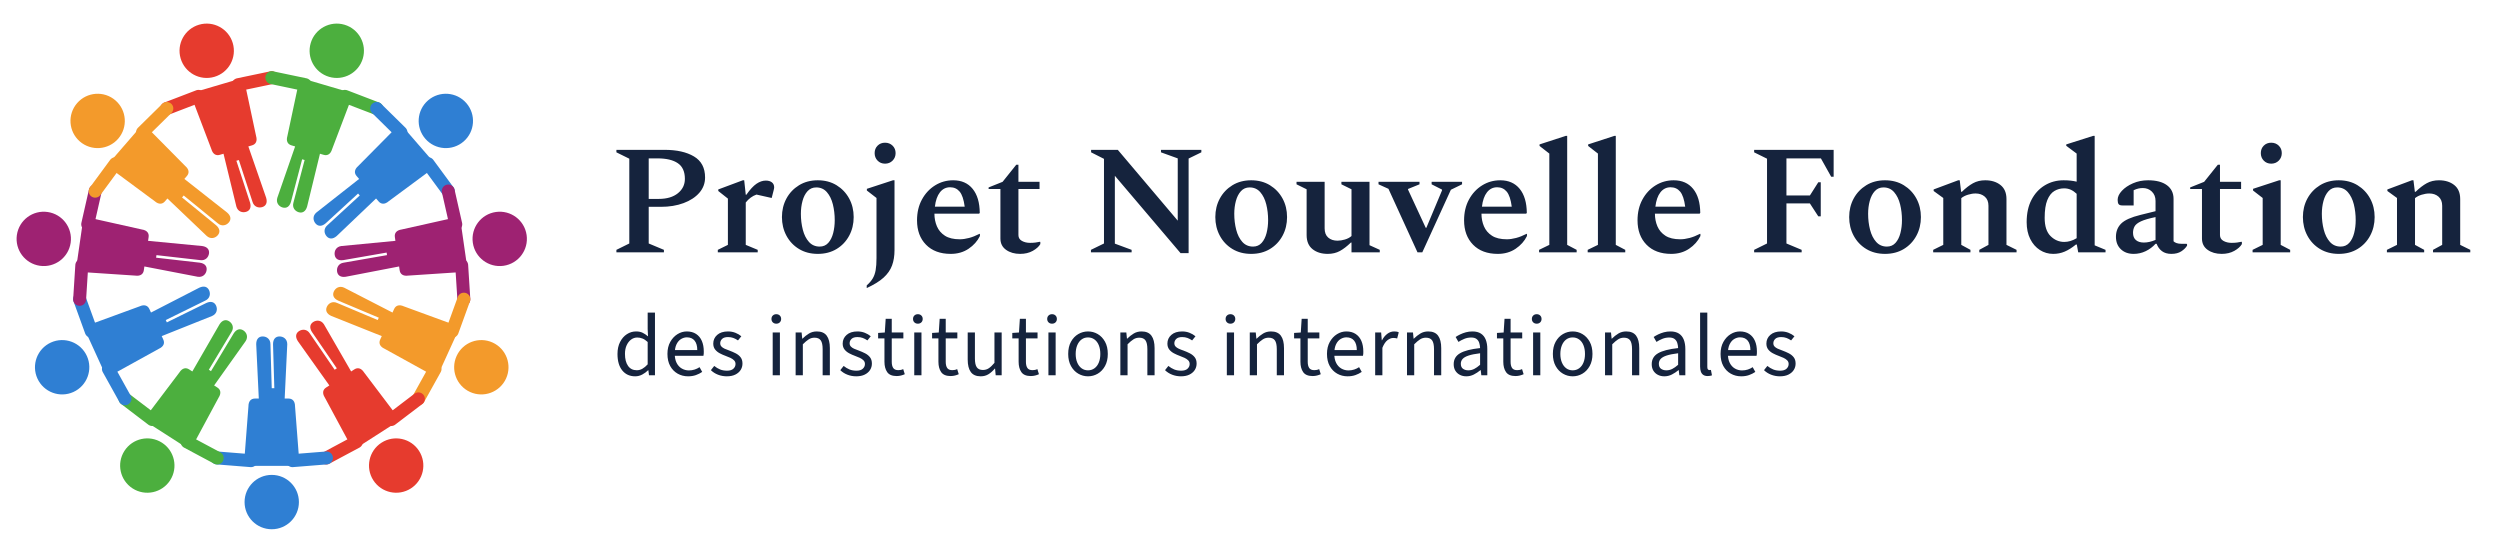
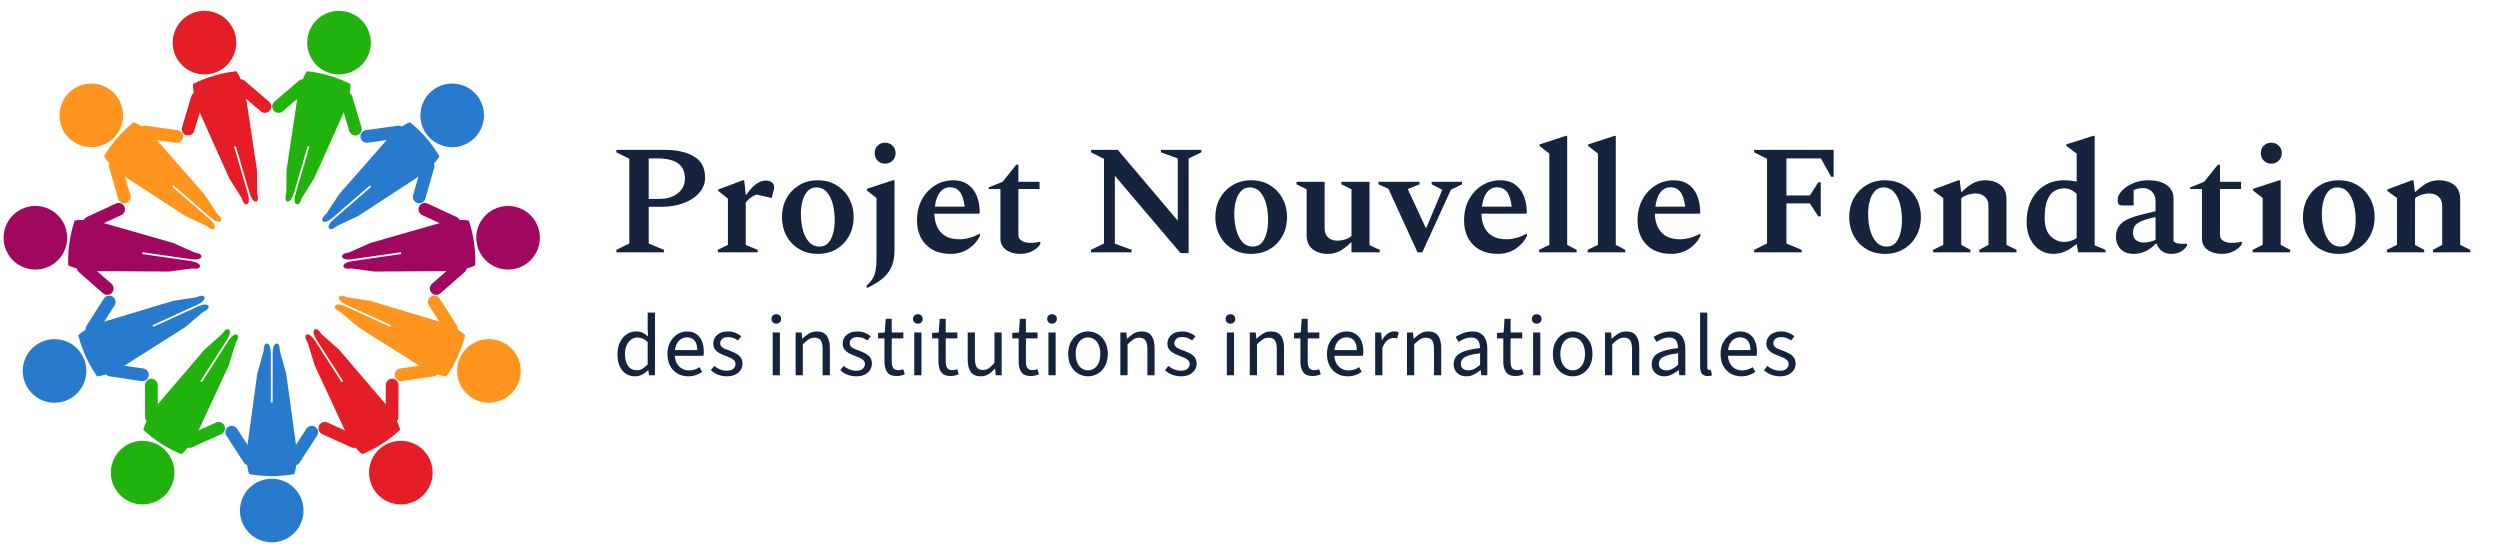
<svg xmlns="http://www.w3.org/2000/svg" viewBox="0 0 1932 420">
  <defs />
-   <g transform="translate(210 210)">
-     <g transform="rotate(-16.4)">
-       <circle cx="0" cy="-178" r="21" fill="#e63b2e" />
-       <path transform="translate(-4 0)" d="M -12 -150 C -15 -150 -17 -147 -17 -143 L -14 -104 C -14 -100 -12 -98 -9 -98 L -6 -98 L -8 -56 C -8 -52 -5 -50 -2 -50 C 1 -50 3 -52 3 -56 L 2 -90 L 4 -90 L 5 -56 C 5 -52 8 -50 11 -50 C 14 -50 16 -52 16 -56 L 14 -98 L 17 -98 C 20 -98 22 -100 22 -104 L 25 -143 C 25 -147 23 -150 20 -150 Z" fill="#e63b2e" />
-       <path d="M 16 -146 L 42.3 -143.9" fill="none" stroke="#e63b2e" stroke-width="10" stroke-linecap="round" />
-       <path d="M -16 -146 L -42.3 -143.9" fill="none" stroke="#e63b2e" stroke-width="10" stroke-linecap="round" />
-     </g>
-     <g transform="rotate(16.4)">
-       <circle cx="0" cy="-178" r="21" fill="#4caf3e" />
-       <path transform="translate(-4 0)" d="M -12 -150 C -15 -150 -17 -147 -17 -143 L -14 -104 C -14 -100 -12 -98 -9 -98 L -6 -98 L -8 -56 C -8 -52 -5 -50 -2 -50 C 1 -50 3 -52 3 -56 L 2 -90 L 4 -90 L 5 -56 C 5 -52 8 -50 11 -50 C 14 -50 16 -52 16 -56 L 14 -98 L 17 -98 C 20 -98 22 -100 22 -104 L 25 -143 C 25 -147 23 -150 20 -150 Z" fill="#4caf3e" />
-       <path d="M 16 -146 L 42.3 -143.9" fill="none" stroke="#4caf3e" stroke-width="10" stroke-linecap="round" />
-       <path d="M -16 -146 L -42.3 -143.9" fill="none" stroke="#4caf3e" stroke-width="10" stroke-linecap="round" />
-     </g>
-     <g transform="rotate(49.1)">
-       <circle cx="0" cy="-178" r="21" fill="#2f7fd3" />
-       <path transform="translate(-4 0)" d="M -12 -150 C -15 -150 -17 -147 -17 -143 L -14 -104 C -14 -100 -12 -98 -9 -98 L -6 -98 L -8 -56 C -8 -52 -5 -50 -2 -50 C 1 -50 3 -52 3 -56 L 2 -90 L 4 -90 L 5 -56 C 5 -52 8 -50 11 -50 C 14 -50 16 -52 16 -56 L 14 -98 L 17 -98 C 20 -98 22 -100 22 -104 L 25 -143 C 25 -147 23 -150 20 -150 Z" fill="#2f7fd3" />
-       <path d="M 16 -146 L 42.3 -143.9" fill="none" stroke="#2f7fd3" stroke-width="10" stroke-linecap="round" />
-       <path d="M -16 -146 L -42.3 -143.9" fill="none" stroke="#2f7fd3" stroke-width="10" stroke-linecap="round" />
-     </g>
-     <g transform="rotate(81.8)">
-       <circle cx="0" cy="-178" r="21" fill="#9e2272" />
-       <path transform="translate(-4 0)" d="M -12 -150 C -15 -150 -17 -147 -17 -143 L -14 -104 C -14 -100 -12 -98 -9 -98 L -6 -98 L -8 -56 C -8 -52 -5 -50 -2 -50 C 1 -50 3 -52 3 -56 L 2 -90 L 4 -90 L 5 -56 C 5 -52 8 -50 11 -50 C 14 -50 16 -52 16 -56 L 14 -98 L 17 -98 C 20 -98 22 -100 22 -104 L 25 -143 C 25 -147 23 -150 20 -150 Z" fill="#9e2272" />
-       <path d="M 16 -146 L 42.3 -143.9" fill="none" stroke="#9e2272" stroke-width="10" stroke-linecap="round" />
-       <path d="M -16 -146 L -42.3 -143.9" fill="none" stroke="#9e2272" stroke-width="10" stroke-linecap="round" />
-     </g>
-     <g transform="rotate(114.5)">
-       <circle cx="0" cy="-178" r="21" fill="#f39a2b" />
-       <path transform="translate(-4 0)" d="M -12 -150 C -15 -150 -17 -147 -17 -143 L -14 -104 C -14 -100 -12 -98 -9 -98 L -6 -98 L -8 -56 C -8 -52 -5 -50 -2 -50 C 1 -50 3 -52 3 -56 L 2 -90 L 4 -90 L 5 -56 C 5 -52 8 -50 11 -50 C 14 -50 16 -52 16 -56 L 14 -98 L 17 -98 C 20 -98 22 -100 22 -104 L 25 -143 C 25 -147 23 -150 20 -150 Z" fill="#f39a2b" />
-       <path d="M 16 -146 L 42.3 -143.9" fill="none" stroke="#f39a2b" stroke-width="10" stroke-linecap="round" />
-       <path d="M -16 -146 L -42.3 -143.9" fill="none" stroke="#f39a2b" stroke-width="10" stroke-linecap="round" />
-     </g>
-     <g transform="rotate(147.3)">
-       <circle cx="0" cy="-178" r="21" fill="#e63b2e" />
-       <path transform="translate(-4 0)" d="M -12 -150 C -15 -150 -17 -147 -17 -143 L -14 -104 C -14 -100 -12 -98 -9 -98 L -6 -98 L -8 -56 C -8 -52 -5 -50 -2 -50 C 1 -50 3 -52 3 -56 L 2 -90 L 4 -90 L 5 -56 C 5 -52 8 -50 11 -50 C 14 -50 16 -52 16 -56 L 14 -98 L 17 -98 C 20 -98 22 -100 22 -104 L 25 -143 C 25 -147 23 -150 20 -150 Z" fill="#e63b2e" />
-       <path d="M 16 -146 L 42.3 -143.9" fill="none" stroke="#e63b2e" stroke-width="10" stroke-linecap="round" />
-       <path d="M -16 -146 L -42.3 -143.9" fill="none" stroke="#e63b2e" stroke-width="10" stroke-linecap="round" />
-     </g>
-     <g transform="rotate(180.0)">
-       <circle cx="0" cy="-178" r="21" fill="#2f7fd3" />
-       <path transform="translate(-4 0)" d="M -12 -150 C -15 -150 -17 -147 -17 -143 L -14 -104 C -14 -100 -12 -98 -9 -98 L -6 -98 L -8 -56 C -8 -52 -5 -50 -2 -50 C 1 -50 3 -52 3 -56 L 2 -90 L 4 -90 L 5 -56 C 5 -52 8 -50 11 -50 C 14 -50 16 -52 16 -56 L 14 -98 L 17 -98 C 20 -98 22 -100 22 -104 L 25 -143 C 25 -147 23 -150 20 -150 Z" fill="#2f7fd3" />
-       <path d="M 16 -146 L 42.3 -143.9" fill="none" stroke="#2f7fd3" stroke-width="10" stroke-linecap="round" />
-       <path d="M -16 -146 L -42.3 -143.9" fill="none" stroke="#2f7fd3" stroke-width="10" stroke-linecap="round" />
-     </g>
-     <g transform="rotate(212.7)">
-       <circle cx="0" cy="-178" r="21" fill="#4caf3e" />
-       <path transform="translate(-4 0)" d="M -12 -150 C -15 -150 -17 -147 -17 -143 L -14 -104 C -14 -100 -12 -98 -9 -98 L -6 -98 L -8 -56 C -8 -52 -5 -50 -2 -50 C 1 -50 3 -52 3 -56 L 2 -90 L 4 -90 L 5 -56 C 5 -52 8 -50 11 -50 C 14 -50 16 -52 16 -56 L 14 -98 L 17 -98 C 20 -98 22 -100 22 -104 L 25 -143 C 25 -147 23 -150 20 -150 Z" fill="#4caf3e" />
-       <path d="M 16 -146 L 42.3 -143.9" fill="none" stroke="#4caf3e" stroke-width="10" stroke-linecap="round" />
-       <path d="M -16 -146 L -42.3 -143.9" fill="none" stroke="#4caf3e" stroke-width="10" stroke-linecap="round" />
-     </g>
-     <g transform="rotate(245.5)">
-       <circle cx="0" cy="-178" r="21" fill="#2f7fd3" />
-       <path transform="translate(-4 0)" d="M -12 -150 C -15 -150 -17 -147 -17 -143 L -14 -104 C -14 -100 -12 -98 -9 -98 L -6 -98 L -8 -56 C -8 -52 -5 -50 -2 -50 C 1 -50 3 -52 3 -56 L 2 -90 L 4 -90 L 5 -56 C 5 -52 8 -50 11 -50 C 14 -50 16 -52 16 -56 L 14 -98 L 17 -98 C 20 -98 22 -100 22 -104 L 25 -143 C 25 -147 23 -150 20 -150 Z" fill="#2f7fd3" />
-       <path d="M 16 -146 L 42.3 -143.9" fill="none" stroke="#2f7fd3" stroke-width="10" stroke-linecap="round" />
-       <path d="M -16 -146 L -42.3 -143.9" fill="none" stroke="#2f7fd3" stroke-width="10" stroke-linecap="round" />
-     </g>
-     <g transform="rotate(278.2)">
-       <circle cx="0" cy="-178" r="21" fill="#9e2272" />
-       <path transform="translate(-4 0)" d="M -12 -150 C -15 -150 -17 -147 -17 -143 L -14 -104 C -14 -100 -12 -98 -9 -98 L -6 -98 L -8 -56 C -8 -52 -5 -50 -2 -50 C 1 -50 3 -52 3 -56 L 2 -90 L 4 -90 L 5 -56 C 5 -52 8 -50 11 -50 C 14 -50 16 -52 16 -56 L 14 -98 L 17 -98 C 20 -98 22 -100 22 -104 L 25 -143 C 25 -147 23 -150 20 -150 Z" fill="#9e2272" />
-       <path d="M 16 -146 L 42.3 -143.9" fill="none" stroke="#9e2272" stroke-width="10" stroke-linecap="round" />
-       <path d="M -16 -146 L -42.3 -143.9" fill="none" stroke="#9e2272" stroke-width="10" stroke-linecap="round" />
-     </g>
-     <g transform="rotate(310.9)">
-       <circle cx="0" cy="-178" r="21" fill="#f39a2b" />
-       <path transform="translate(-4 0)" d="M -12 -150 C -15 -150 -17 -147 -17 -143 L -14 -104 C -14 -100 -12 -98 -9 -98 L -6 -98 L -8 -56 C -8 -52 -5 -50 -2 -50 C 1 -50 3 -52 3 -56 L 2 -90 L 4 -90 L 5 -56 C 5 -52 8 -50 11 -50 C 14 -50 16 -52 16 -56 L 14 -98 L 17 -98 C 20 -98 22 -100 22 -104 L 25 -143 C 25 -147 23 -150 20 -150 Z" fill="#f39a2b" />
-       <path d="M 16 -146 L 42.3 -143.9" fill="none" stroke="#f39a2b" stroke-width="10" stroke-linecap="round" />
-       <path d="M -16 -146 L -42.3 -143.9" fill="none" stroke="#f39a2b" stroke-width="10" stroke-linecap="round" />
+   <g transform="scale(0.446809)">
+     <g transform="translate(470 470)">
+       <g transform="rotate(0)">
+         <circle cx="0" cy="413" r="55" fill="#287BCC" />
+         <path d="M 1.6 226 L 1.6 140 Q 2 126 8 124 Q 14 124 14 137 L 25 176 L 42 300 Q 45 334 39 350 Q 0 357 -39 350 Q -45 334 -42 300 L -25 176 L -14 137 Q -14 124 -8 124 Q -2 126 -1.6 140 L -1.6 226 Z" fill="#287BCC" />
+         <path d="M 39 324 L 69.2 277.5" stroke="#287BCC" stroke-width="22" stroke-linecap="round" fill="none" />
+         <path d="M -39 324 L -69.2 277.5" stroke="#287BCC" stroke-width="22" stroke-linecap="round" fill="none" />
+       </g>
+       <g transform="rotate(-32.7273)">
+         <circle cx="0" cy="413" r="55" fill="#E51D27" />
+         <path d="M 1.6 226 L 1.6 140 Q 2 126 8 124 Q 14 124 14 137 L 25 176 L 42 300 Q 45 334 39 350 Q 0 357 -39 350 Q -45 334 -42 300 L -25 176 L -14 137 Q -14 124 -8 124 Q -2 126 -1.6 140 L -1.6 226 Z" fill="#E51D27" />
+         <path d="M 39 324 L 69.2 277.5" stroke="#E51D27" stroke-width="22" stroke-linecap="round" fill="none" />
+         <path d="M -39 324 L -69.2 277.5" stroke="#E51D27" stroke-width="22" stroke-linecap="round" fill="none" />
+       </g>
+       <g transform="rotate(-65.4545)">
+         <circle cx="0" cy="413" r="55" fill="#FF941E" />
+         <path d="M 1.6 226 L 1.6 140 Q 2 126 8 124 Q 14 124 14 137 L 25 176 L 42 300 Q 45 334 39 350 Q 0 357 -39 350 Q -45 334 -42 300 L -25 176 L -14 137 Q -14 124 -8 124 Q -2 126 -1.6 140 L -1.6 226 Z" fill="#FF941E" />
+         <path d="M 39 324 L 69.2 277.5" stroke="#FF941E" stroke-width="22" stroke-linecap="round" fill="none" />
+         <path d="M -39 324 L -69.2 277.5" stroke="#FF941E" stroke-width="22" stroke-linecap="round" fill="none" />
+       </g>
+       <g transform="rotate(-98.1818)">
+         <circle cx="0" cy="413" r="55" fill="#A00860" />
+         <path d="M 1.6 226 L 1.6 140 Q 2 126 8 124 Q 14 124 14 137 L 25 176 L 42 300 Q 45 334 39 350 Q 0 357 -39 350 Q -45 334 -42 300 L -25 176 L -14 137 Q -14 124 -8 124 Q -2 126 -1.6 140 L -1.6 226 Z" fill="#A00860" />
+         <path d="M 39 324 L 69.2 277.5" stroke="#A00860" stroke-width="22" stroke-linecap="round" fill="none" />
+         <path d="M -39 324 L -69.2 277.5" stroke="#A00860" stroke-width="22" stroke-linecap="round" fill="none" />
+       </g>
+       <g transform="rotate(-130.9091)">
+         <circle cx="0" cy="413" r="55" fill="#287BCC" />
+         <path d="M 1.6 226 L 1.6 140 Q 2 126 8 124 Q 14 124 14 137 L 25 176 L 42 300 Q 45 334 39 350 Q 0 357 -39 350 Q -45 334 -42 300 L -25 176 L -14 137 Q -14 124 -8 124 Q -2 126 -1.6 140 L -1.6 226 Z" fill="#287BCC" />
+         <path d="M 39 324 L 69.2 277.5" stroke="#287BCC" stroke-width="22" stroke-linecap="round" fill="none" />
+         <path d="M -39 324 L -69.2 277.5" stroke="#287BCC" stroke-width="22" stroke-linecap="round" fill="none" />
+       </g>
+       <g transform="rotate(-163.6364)">
+         <circle cx="0" cy="413" r="55" fill="#21B20D" />
+         <path d="M 1.6 226 L 1.6 140 Q 2 126 8 124 Q 14 124 14 137 L 25 176 L 42 300 Q 45 334 39 350 Q 0 357 -39 350 Q -45 334 -42 300 L -25 176 L -14 137 Q -14 124 -8 124 Q -2 126 -1.6 140 L -1.6 226 Z" fill="#21B20D" />
+         <path d="M 39 324 L 69.2 277.5" stroke="#21B20D" stroke-width="22" stroke-linecap="round" fill="none" />
+         <path d="M -39 324 L -69.2 277.5" stroke="#21B20D" stroke-width="22" stroke-linecap="round" fill="none" />
+       </g>
+       <g transform="rotate(-196.3636)">
+         <circle cx="0" cy="413" r="55" fill="#E51D27" />
+         <path d="M 1.6 226 L 1.6 140 Q 2 126 8 124 Q 14 124 14 137 L 25 176 L 42 300 Q 45 334 39 350 Q 0 357 -39 350 Q -45 334 -42 300 L -25 176 L -14 137 Q -14 124 -8 124 Q -2 126 -1.6 140 L -1.6 226 Z" fill="#E51D27" />
+         <path d="M 39 324 L 69.2 277.5" stroke="#E51D27" stroke-width="22" stroke-linecap="round" fill="none" />
+         <path d="M -39 324 L -69.2 277.5" stroke="#E51D27" stroke-width="22" stroke-linecap="round" fill="none" />
+       </g>
+       <g transform="rotate(-229.0909)">
+         <circle cx="0" cy="413" r="55" fill="#FF941E" />
+         <path d="M 1.6 226 L 1.6 140 Q 2 126 8 124 Q 14 124 14 137 L 25 176 L 42 300 Q 45 334 39 350 Q 0 357 -39 350 Q -45 334 -42 300 L -25 176 L -14 137 Q -14 124 -8 124 Q -2 126 -1.6 140 L -1.6 226 Z" fill="#FF941E" />
+         <path d="M 39 324 L 69.2 277.5" stroke="#FF941E" stroke-width="22" stroke-linecap="round" fill="none" />
+         <path d="M -39 324 L -69.2 277.5" stroke="#FF941E" stroke-width="22" stroke-linecap="round" fill="none" />
+       </g>
+       <g transform="rotate(-261.8182)">
+         <circle cx="0" cy="413" r="55" fill="#A00860" />
+         <path d="M 1.6 226 L 1.6 140 Q 2 126 8 124 Q 14 124 14 137 L 25 176 L 42 300 Q 45 334 39 350 Q 0 357 -39 350 Q -45 334 -42 300 L -25 176 L -14 137 Q -14 124 -8 124 Q -2 126 -1.6 140 L -1.6 226 Z" fill="#A00860" />
+         <path d="M 39 324 L 69.2 277.5" stroke="#A00860" stroke-width="22" stroke-linecap="round" fill="none" />
+         <path d="M -39 324 L -69.2 277.5" stroke="#A00860" stroke-width="22" stroke-linecap="round" fill="none" />
+       </g>
+       <g transform="rotate(-294.5455)">
+         <circle cx="0" cy="413" r="55" fill="#287BCC" />
+         <path d="M 1.6 226 L 1.6 140 Q 2 126 8 124 Q 14 124 14 137 L 25 176 L 42 300 Q 45 334 39 350 Q 0 357 -39 350 Q -45 334 -42 300 L -25 176 L -14 137 Q -14 124 -8 124 Q -2 126 -1.6 140 L -1.6 226 Z" fill="#287BCC" />
+         <path d="M 39 324 L 69.2 277.5" stroke="#287BCC" stroke-width="22" stroke-linecap="round" fill="none" />
+         <path d="M -39 324 L -69.2 277.5" stroke="#287BCC" stroke-width="22" stroke-linecap="round" fill="none" />
+       </g>
+       <g transform="rotate(-327.2727)">
+         <circle cx="0" cy="413" r="55" fill="#21B20D" />
+         <path d="M 1.6 226 L 1.6 140 Q 2 126 8 124 Q 14 124 14 137 L 25 176 L 42 300 Q 45 334 39 350 Q 0 357 -39 350 Q -45 334 -42 300 L -25 176 L -14 137 Q -14 124 -8 124 Q -2 126 -1.6 140 L -1.6 226 Z" fill="#21B20D" />
+         <path d="M 39 324 L 69.2 277.5" stroke="#21B20D" stroke-width="22" stroke-linecap="round" fill="none" />
+         <path d="M -39 324 L -69.2 277.5" stroke="#21B20D" stroke-width="22" stroke-linecap="round" fill="none" />
+       </g>
    </g>
  </g>
  <path d="M476.36 195.0V193.08L486.32 188.16V122.64L476.36 117.72V115.8H513.56Q527.72 115.8 536.3 120.9Q544.88 126.0 544.88 137.16Q544.88 143.88 540.44 148.98Q536.0 154.08 528.26 156.96Q520.52 159.84 510.68 159.84H501.32V188.16L513.08 193.08V195.0ZM508.16 122.4H501.32V153.72H509.0Q518.48 153.72 523.88 149.34Q529.28 144.96 529.28 138.24Q529.28 129.84 523.82 126.12Q518.36 122.4 508.16 122.4ZM554.72 195.0V193.08L562.52 189.24V153.48L555.08 147.6V146.4L574.04 139.32H575.12L576.32 150.48H576.8Q581.0 144.48 584.6 142.02Q588.2 139.56 591.8 139.56Q594.8 139.56 596.54 140.94Q598.28 142.32 598.28 144.84Q598.28 145.56 597.8 147.36L596.36 153.0L584.6 150.36Q579.8 152.04 576.32 156.48V189.24L585.56 193.08V195.0ZM632.0 196.2Q623.72 196.2 617.48 192.42Q611.24 188.64 607.76 182.16Q604.28 175.68 604.28 167.76Q604.28 159.84 607.76 153.42Q611.24 147.0 617.48 143.16Q623.72 139.32 632.0 139.32Q640.28 139.32 646.52 143.16Q652.76 147.0 656.24 153.42Q659.72 159.84 659.72 167.76Q659.72 175.68 656.24 182.16Q652.76 188.64 646.52 192.42Q640.28 196.2 632.0 196.2ZM633.44 190.56Q637.52 190.56 640.1 187.68Q642.68 184.8 643.88 180.12Q645.08 175.44 645.08 170.16Q645.08 163.68 643.64 157.92Q642.2 152.16 639.02 148.5Q635.84 144.84 630.8 144.84Q626.72 144.84 624.08 147.72Q621.44 150.6 620.18 155.28Q618.92 159.96 618.92 165.24Q618.92 171.72 620.42 177.54Q621.92 183.36 625.16 186.96Q628.4 190.56 633.44 190.56ZM683.96 126.48Q680.48 126.48 678.2 124.14Q675.92 121.8 675.92 118.32Q675.92 114.84 678.2 112.56Q680.48 110.28 683.96 110.28Q687.44 110.28 689.78 112.56Q692.12 114.84 692.12 118.32Q692.12 121.8 689.78 124.14Q687.44 126.48 683.96 126.48ZM669.8 222.6V220.56Q672.8 217.92 674.42 215.22Q676.04 212.52 676.7 208.8Q677.36 205.08 677.36 199.44V153.0L669.92 147.24V145.92L690.08 139.32H691.28V193.32Q691.28 200.04 689.36 205.2Q687.44 210.36 682.82 214.56Q678.2 218.76 669.8 222.6ZM734.72 196.2Q722.6 196.2 715.64 189.12Q708.68 182.04 708.68 170.28Q708.68 161.16 712.46 154.2Q716.24 147.24 722.6 143.28Q728.96 139.32 736.64 139.32Q746.24 139.32 751.64 145.92Q757.04 152.52 757.16 164.52L756.68 165.12H722.12Q722.12 170.4 724.04 174.9Q725.96 179.4 730.22 182.16Q734.48 184.92 741.68 184.92Q745.04 184.92 748.88 183.9Q752.72 182.88 756.92 180.72H757.28V182.4Q754.4 188.28 748.52 192.24Q742.64 196.2 734.72 196.2ZM734.24 144.72Q729.44 144.72 726.38 148.62Q723.32 152.52 722.48 159.72H745.52Q744.44 151.44 741.62 148.08Q738.8 144.72 734.24 144.72ZM788.36 196.2Q781.88 196.2 777.5 193.08Q773.12 189.96 773.12 184.32V146.04H764.0V144.84L774.8 140.52L785.36 127.32H787.04V140.52H803.36V146.04H787.04V181.68Q787.04 184.68 789.74 186.18Q792.44 187.68 796.04 187.68Q798.32 187.68 800.18 187.44Q802.04 187.2 803.6 186.84L803.96 186.96V188.64Q802.28 191.52 798.14 193.86Q794.0 196.2 788.36 196.2ZM843.08 195.0V193.08L853.16 188.16V122.76L843.2 117.72V115.8H863.84L910.16 170.52V122.4L897.2 117.72V115.8H928.4V117.72L918.56 122.52V195.6H912.32L861.56 135.84V188.28L874.52 193.08V195.0ZM966.92 196.2Q958.64 196.2 952.4 192.42Q946.16 188.64 942.68 182.16Q939.2 175.68 939.2 167.76Q939.2 159.84 942.68 153.42Q946.16 147.0 952.4 143.16Q958.64 139.32 966.92 139.32Q975.2 139.32 981.44 143.16Q987.68 147.0 991.16 153.42Q994.64 159.84 994.64 167.76Q994.64 175.68 991.16 182.16Q987.68 188.64 981.44 192.42Q975.2 196.2 966.92 196.2ZM968.36 190.56Q972.44 190.56 975.02 187.68Q977.6 184.8 978.8 180.12Q980.0 175.44 980.0 170.16Q980.0 163.68 978.56 157.92Q977.12 152.16 973.94 148.5Q970.76 144.84 965.72 144.84Q961.64 144.84 959.0 147.72Q956.36 150.6 955.1 155.28Q953.84 159.96 953.84 165.24Q953.84 171.72 955.34 177.54Q956.84 183.36 960.08 186.96Q963.32 190.56 968.36 190.56ZM1026.08 196.2Q1018.88 196.2 1014.32 192.54Q1009.76 188.88 1009.76 181.68V146.28L1001.96 142.44V140.52H1023.68V176.52Q1023.68 181.2 1026.44 183.6Q1029.2 186.0 1033.64 186.0Q1036.28 186.0 1039.34 185.1Q1042.4 184.2 1044.44 182.4V146.28L1036.64 142.44V140.52H1058.36V189.48L1066.28 193.08V195.0H1044.44V187.44H1043.96Q1039.52 191.76 1035.44 193.98Q1031.36 196.2 1026.08 196.2ZM1095.44 195.0 1073.0 145.92 1065.32 142.44V140.52H1097.0V142.44L1088.12 146.04V146.52L1101.8 176.04H1102.28L1114.4 147.12V146.52L1106.36 142.44V140.52H1129.88V142.44L1121.24 146.64L1099.16 195.0ZM1157.48 196.2Q1145.36 196.2 1138.4 189.12Q1131.44 182.04 1131.44 170.28Q1131.44 161.16 1135.22 154.2Q1139.0 147.24 1145.36 143.28Q1151.72 139.32 1159.4 139.32Q1169.0 139.32 1174.4 145.92Q1179.8 152.52 1179.92 164.52L1179.44 165.12H1144.88Q1144.88 170.4 1146.8 174.9Q1148.72 179.4 1152.98 182.16Q1157.24 184.92 1164.44 184.92Q1167.8 184.92 1171.64 183.9Q1175.48 182.88 1179.68 180.72H1180.04V182.4Q1177.16 188.28 1171.28 192.24Q1165.4 196.2 1157.48 196.2ZM1157.0 144.72Q1152.2 144.72 1149.14 148.62Q1146.08 152.52 1145.24 159.72H1168.28Q1167.2 151.44 1164.38 148.08Q1161.56 144.72 1157.0 144.72ZM1189.4 195.0V193.08L1197.32 189.24V118.68L1189.76 112.8V111.6L1210.04 105.0H1211.12V189.24L1218.44 193.08V195.0ZM1226.96 195.0V193.08L1234.88 189.24V118.68L1227.32 112.8V111.6L1247.6 105.0H1248.68V189.24L1256 193.08V195.0ZM1291.52 196.2Q1279.4 196.2 1272.44 189.12Q1265.48 182.04 1265.48 170.28Q1265.48 161.16 1269.26 154.2Q1273.04 147.24 1279.4 143.28Q1285.76 139.32 1293.44 139.32Q1303.04 139.32 1308.44 145.92Q1313.84 152.52 1313.96 164.52L1313.48 165.12H1278.92Q1278.92 170.4 1280.84 174.9Q1282.76 179.4 1287.02 182.16Q1291.28 184.92 1298.48 184.92Q1301.84 184.92 1305.68 183.9Q1309.52 182.88 1313.72 180.72H1314.08V182.4Q1311.2 188.28 1305.32 192.24Q1299.44 196.2 1291.52 196.2ZM1291.04 144.72Q1286.24 144.72 1283.18 148.62Q1280.12 152.52 1279.28 159.72H1302.32Q1301.24 151.44 1298.42 148.08Q1295.6 144.72 1291.04 144.72ZM1355.6 195.0V193.08L1365.56 188.16V122.64L1355.6 117.72V115.8H1417.04V136.56H1415.12L1407.2 122.4H1380.56V151.08H1398.68L1405.16 140.88H1407.08V167.16H1405.16L1398.68 157.2H1380.56V188.16L1392.32 193.08V195.0ZM1456.76 196.2Q1448.48 196.2 1442.24 192.42Q1436.0 188.64 1432.52 182.16Q1429.04 175.68 1429.04 167.76Q1429.04 159.84 1432.52 153.42Q1436.0 147.0 1442.24 143.16Q1448.48 139.32 1456.76 139.32Q1465.04 139.32 1471.28 143.16Q1477.52 147.0 1481.0 153.42Q1484.48 159.84 1484.48 167.76Q1484.48 175.68 1481.0 182.16Q1477.52 188.64 1471.28 192.42Q1465.04 196.2 1456.76 196.2ZM1458.2 190.56Q1462.28 190.56 1464.86 187.68Q1467.44 184.8 1468.64 180.12Q1469.84 175.44 1469.84 170.16Q1469.84 163.68 1468.4 157.92Q1466.96 152.16 1463.78 148.5Q1460.6 144.84 1455.56 144.84Q1451.48 144.84 1448.84 147.72Q1446.2 150.6 1444.94 155.28Q1443.68 159.96 1443.68 165.24Q1443.68 171.72 1445.18 177.54Q1446.68 183.36 1449.92 186.96Q1453.16 190.56 1458.2 190.56ZM1493.96 195.0V193.08L1501.76 189.24V153.0L1494.32 147.6V146.4L1513.28 139.32H1514.48L1515.56 148.2H1516.16Q1520.6 143.88 1524.74 141.6Q1528.88 139.32 1534.16 139.32Q1541.36 139.32 1545.98 142.98Q1550.6 146.64 1550.6 153.84V189.24L1558.4 193.08V195.0H1529.6V193.08L1536.68 189.24V159.0Q1536.68 154.44 1533.86 151.98Q1531.04 149.52 1526.72 149.52Q1523.96 149.52 1520.84 150.48Q1517.72 151.44 1515.68 153.12V189.24L1522.76 193.08V195.0ZM1586.72 196.2Q1581.08 196.2 1576.4 193.2Q1571.72 190.2 1568.96 184.68Q1566.2 179.16 1566.2 171.72Q1566.2 161.52 1569.98 154.32Q1573.76 147.12 1580.24 143.22Q1586.72 139.32 1594.76 139.32Q1600.52 139.32 1604.84 140.4V118.68L1596.8 112.68V111.6L1617.56 105.0H1618.76V189.6L1627.16 193.08V195.0H1606.04L1604.96 189.0H1604.24Q1599.68 192.72 1595.54 194.46Q1591.4 196.2 1586.72 196.2ZM1580.12 168.36Q1580.12 177.96 1584.68 182.46Q1589.24 186.96 1595.24 186.96Q1600.04 186.96 1604.84 184.08V149.76Q1602.68 147.72 1600.34 146.64Q1598 145.56 1595.12 145.56Q1591.04 145.56 1587.62 147.6Q1584.2 149.64 1582.16 154.62Q1580.12 159.6 1580.12 168.36ZM1648.88 196.2Q1642.76 196.2 1638.98 192.6Q1635.2 189.0 1635.2 183.0Q1635.2 176.76 1639.28 172.74Q1643.36 168.72 1654.16 166.08L1665.8 163.2V155.28Q1665.8 150.84 1662.98 148.08Q1660.16 145.32 1655.96 145.32Q1654.28 145.32 1652.6 145.68Q1650.92 146.04 1648.88 147.0V158.76H1640.12Q1638.08 158.76 1637.3 157.8Q1636.52 156.84 1636.52 154.44Q1636.52 150.96 1639.76 147.48Q1643 144.0 1648.34 141.66Q1653.68 139.32 1660.04 139.32Q1669.4 139.32 1674.56 143.1Q1679.72 146.88 1679.72 153.72V186.48Q1680.56 187.32 1682.06 187.86Q1683.56 188.4 1685.84 188.4H1689.8L1690.16 188.76V189.84Q1688.72 192.24 1685.72 194.22Q1682.72 196.2 1678.04 196.2Q1673.6 196.2 1670.78 194.1Q1667.96 192.0 1666.64 188.4H1665.8Q1662.56 192.0 1658.18 194.1Q1653.8 196.2 1648.88 196.2ZM1648.4 179.88Q1648.4 183.6 1650.62 185.52Q1652.84 187.44 1656.8 187.44Q1661 187.44 1665.8 185.4V167.76Q1658.24 169.32 1654.52 171.06Q1650.8 172.8 1649.6 174.96Q1648.4 177.12 1648.4 179.88ZM1716.92 196.2Q1710.44 196.2 1706.06 193.08Q1701.68 189.96 1701.68 184.32V146.04H1692.56V144.84L1703.36 140.52L1713.92 127.32H1715.6V140.52H1731.92V146.04H1715.6V181.68Q1715.6 184.68 1718.3 186.18Q1721 187.68 1724.6 187.68Q1726.88 187.68 1728.74 187.44Q1730.6 187.2 1732.16 186.84L1732.52 186.96V188.64Q1730.84 191.52 1726.7 193.86Q1722.56 196.2 1716.92 196.2ZM1755.2 126.48Q1751.72 126.48 1749.44 124.14Q1747.16 121.8 1747.16 118.32Q1747.16 114.84 1749.44 112.56Q1751.72 110.28 1755.2 110.28Q1758.68 110.28 1761.02 112.56Q1763.36 114.84 1763.36 118.32Q1763.36 121.8 1761.02 124.14Q1758.68 126.48 1755.2 126.48ZM1740.8 195.0V193.08L1748.6 189.24V153.0L1741.16 147.24V145.92L1761.32 139.32H1762.52V189.24L1769.84 193.08V195.0ZM1807.4 196.2Q1799.12 196.2 1792.88 192.42Q1786.64 188.64 1783.16 182.16Q1779.68 175.68 1779.68 167.76Q1779.68 159.84 1783.16 153.42Q1786.64 147.0 1792.88 143.16Q1799.12 139.32 1807.4 139.32Q1815.68 139.32 1821.92 143.16Q1828.16 147.0 1831.64 153.42Q1835.12 159.84 1835.12 167.76Q1835.12 175.68 1831.64 182.16Q1828.16 188.64 1821.92 192.42Q1815.68 196.2 1807.4 196.2ZM1808.84 190.56Q1812.92 190.56 1815.5 187.68Q1818.08 184.8 1819.28 180.12Q1820.48 175.44 1820.48 170.16Q1820.48 163.68 1819.04 157.92Q1817.6 152.16 1814.42 148.5Q1811.24 144.84 1806.2 144.84Q1802.12 144.84 1799.48 147.72Q1796.84 150.6 1795.58 155.28Q1794.32 159.96 1794.32 165.24Q1794.32 171.72 1795.82 177.54Q1797.32 183.36 1800.56 186.96Q1803.8 190.56 1808.84 190.56ZM1844.6 195.0V193.08L1852.4 189.24V153.0L1844.96 147.6V146.4L1863.92 139.32H1865.12L1866.2 148.2H1866.8Q1871.24 143.88 1875.38 141.6Q1879.52 139.32 1884.8 139.32Q1892 139.32 1896.62 142.98Q1901.24 146.64 1901.24 153.84V189.24L1909.04 193.08V195.0H1880.24V193.08L1887.32 189.24V159.0Q1887.32 154.44 1884.5 151.98Q1881.68 149.52 1877.36 149.52Q1874.6 149.52 1871.48 150.48Q1868.36 151.44 1866.32 153.12V189.24L1873.4 193.08V195.0Z" fill="#15233d" />
  <path d="M490.864 290.816Q484.608 290.816 480.902 286.294Q477.196 281.772 477.196 273.544Q477.196 268.172 479.202 264.262Q481.208 260.352 484.472 258.244Q487.736 256.136 491.544 256.136Q494.468 256.136 496.542 257.122Q498.616 258.108 500.792 259.944L500.52 254.3V241.584H506.164V290.0H501.54L501.064 286.124H500.86Q498.956 288.028 496.372 289.422Q493.788 290.816 490.864 290.816ZM492.088 286.124Q494.4 286.124 496.44 284.968Q498.48 283.812 500.52 281.568V264.296Q498.48 262.392 496.508 261.61Q494.536 260.828 492.496 260.828Q489.844 260.828 487.702 262.426Q485.56 264.024 484.268 266.846Q482.976 269.668 482.976 273.476Q482.976 279.392 485.356 282.758Q487.736 286.124 492.088 286.124ZM531.712 290.816Q527.292 290.816 523.654 288.742Q520.016 286.668 517.908 282.826Q515.8 278.984 515.8 273.476Q515.8 268.104 517.976 264.228Q520.152 260.352 523.552 258.244Q526.952 256.136 530.76 256.136Q534.976 256.136 537.934 258.074Q540.892 260.012 542.388 263.48Q543.884 266.948 543.884 271.64Q543.884 272.524 543.85 273.34Q543.816 274.156 543.612 274.972H519.812V270.552H538.852Q538.852 265.792 536.778 263.242Q534.704 260.692 530.828 260.692Q528.584 260.692 526.408 261.95Q524.232 263.208 522.838 265.996Q521.444 268.784 521.444 273.408Q521.444 277.624 522.906 280.48Q524.368 283.336 526.884 284.798Q529.4 286.26 532.392 286.26Q534.772 286.26 536.846 285.58Q538.92 284.9 540.62 283.744L542.66 287.416Q540.484 288.912 537.798 289.864Q535.112 290.816 531.712 290.816ZM561.68 290.816Q558.076 290.816 554.846 289.558Q551.616 288.3 549.372 286.056L551.956 282.792Q554.132 284.56 556.478 285.512Q558.824 286.464 561.884 286.464Q565.148 286.464 566.78 284.934Q568.412 283.404 568.412 281.296Q568.412 279.596 567.29 278.474Q566.168 277.352 564.502 276.57Q562.836 275.788 560.932 275.108Q558.484 274.224 556.24 273.034Q553.996 271.844 552.602 270.042Q551.208 268.24 551.208 265.52Q551.208 261.508 554.234 258.822Q557.26 256.136 562.632 256.136Q565.692 256.136 568.344 257.19Q570.996 258.244 572.9 259.876L570.316 263.072Q568.548 261.848 566.712 261.168Q564.876 260.488 562.632 260.488Q559.504 260.488 558.042 261.916Q556.58 263.344 556.58 265.248Q556.58 266.744 557.464 267.73Q558.348 268.716 559.946 269.464Q561.544 270.212 563.584 270.892Q566.168 271.844 568.514 273.034Q570.86 274.224 572.322 276.094Q573.784 277.964 573.784 280.956Q573.784 283.676 572.39 285.886Q570.996 288.096 568.31 289.456Q565.624 290.816 561.68 290.816ZM597.136 290.0V256.952H602.712V290.0ZM599.924 250.152Q598.292 250.152 597.238 249.132Q596.184 248.112 596.184 246.48Q596.184 244.848 597.238 243.828Q598.292 242.808 599.924 242.808Q601.556 242.808 602.61 243.828Q603.664 244.848 603.664 246.48Q603.664 248.112 602.61 249.132Q601.556 250.152 599.924 250.152ZM614.864 290.0V256.952H619.488L619.964 261.712H620.168Q622.548 259.332 625.2 257.734Q627.852 256.136 631.252 256.136Q636.488 256.136 638.902 259.434Q641.316 262.732 641.316 269.056V290.0H635.74V269.804Q635.74 265.112 634.278 263.038Q632.816 260.964 629.484 260.964Q626.968 260.964 624.962 262.256Q622.956 263.548 620.44 266.064V290.0ZM661.696 290.816Q658.092 290.816 654.862 289.558Q651.632 288.3 649.388 286.056L651.972 282.792Q654.148 284.56 656.494 285.512Q658.84 286.464 661.9 286.464Q665.164 286.464 666.796 284.934Q668.428 283.404 668.428 281.296Q668.428 279.596 667.306 278.474Q666.184 277.352 664.518 276.57Q662.852 275.788 660.948 275.108Q658.5 274.224 656.256 273.034Q654.012 271.844 652.618 270.042Q651.224 268.24 651.224 265.52Q651.224 261.508 654.25 258.822Q657.276 256.136 662.648 256.136Q665.708 256.136 668.36 257.19Q671.012 258.244 672.916 259.876L670.332 263.072Q668.564 261.848 666.728 261.168Q664.892 260.488 662.648 260.488Q659.52 260.488 658.058 261.916Q656.596 263.344 656.596 265.248Q656.596 266.744 657.48 267.73Q658.364 268.716 659.962 269.464Q661.56 270.212 663.6 270.892Q666.184 271.844 668.53 273.034Q670.876 274.224 672.338 276.094Q673.8 277.964 673.8 280.956Q673.8 283.676 672.406 285.886Q671.012 288.096 668.326 289.456Q665.64 290.816 661.696 290.816ZM692.956 290.612Q687.72 290.612 685.612 287.552Q683.504 284.492 683.504 279.596V261.508H678.608V257.292L683.776 256.952L684.456 246.344H689.148V256.952H698.124V261.508H689.148V279.664Q689.148 282.656 690.27 284.356Q691.392 286.056 694.248 286.056Q695.132 286.056 696.084 285.886Q697.036 285.716 697.988 285.24L699.212 289.184Q697.92 289.796 696.288 290.204Q694.656 290.612 692.956 290.612ZM706.536 290.0V256.952H712.112V290.0ZM709.324 250.152Q707.692 250.152 706.638 249.132Q705.584 248.112 705.584 246.48Q705.584 244.848 706.638 243.828Q707.692 242.808 709.324 242.808Q710.956 242.808 712.01 243.828Q713.064 244.848 713.064 246.48Q713.064 248.112 712.01 249.132Q710.956 250.152 709.324 250.152ZM734.668 290.612Q729.432 290.612 727.324 287.552Q725.216 284.492 725.216 279.596V261.508H720.32V257.292L725.488 256.952L726.168 246.344H730.86V256.952H739.836V261.508H730.86V279.664Q730.86 282.656 731.982 284.356Q733.104 286.056 735.96 286.056Q736.844 286.056 737.796 285.886Q738.748 285.716 739.7 285.24L740.924 289.184Q739.632 289.796 738.0 290.204Q736.368 290.612 734.668 290.612ZM757.904 290.816Q752.668 290.816 750.254 287.518Q747.84 284.22 747.84 277.896V256.952H753.416V277.148Q753.416 281.772 754.878 283.846Q756.34 285.92 759.604 285.92Q762.12 285.92 764.126 284.594Q766.132 283.268 768.512 280.412V256.952H774.088V290.0H769.464L768.988 284.832H768.784Q766.54 287.552 763.922 289.184Q761.304 290.816 757.904 290.816ZM796.644 290.612Q791.408 290.612 789.3 287.552Q787.192 284.492 787.192 279.596V261.508H782.296V257.292L787.464 256.952L788.144 246.344H792.836V256.952H801.812V261.508H792.836V279.664Q792.836 282.656 793.958 284.356Q795.08 286.056 797.936 286.056Q798.82 286.056 799.772 285.886Q800.724 285.716 801.676 285.24L802.9 289.184Q801.608 289.796 799.976 290.204Q798.344 290.612 796.644 290.612ZM810.224 290.0V256.952H815.8V290.0ZM813.012 250.152Q811.38 250.152 810.326 249.132Q809.272 248.112 809.272 246.48Q809.272 244.848 810.326 243.828Q811.38 242.808 813.012 242.808Q814.644 242.808 815.698 243.828Q816.752 244.848 816.752 246.48Q816.752 248.112 815.698 249.132Q814.644 250.152 813.012 250.152ZM840.804 290.816Q836.792 290.816 833.29 288.776Q829.788 286.736 827.646 282.86Q825.504 278.984 825.504 273.544Q825.504 267.968 827.646 264.092Q829.788 260.216 833.29 258.176Q836.792 256.136 840.804 256.136Q844.884 256.136 848.352 258.176Q851.82 260.216 853.962 264.092Q856.104 267.968 856.104 273.544Q856.104 278.984 853.962 282.86Q851.82 286.736 848.352 288.776Q844.884 290.816 840.804 290.816ZM840.804 286.192Q843.66 286.192 845.836 284.594Q848.012 282.996 849.168 280.14Q850.324 277.284 850.324 273.544Q850.324 269.736 849.168 266.846Q848.012 263.956 845.836 262.358Q843.66 260.76 840.804 260.76Q837.948 260.76 835.806 262.358Q833.664 263.956 832.474 266.846Q831.284 269.736 831.284 273.544Q831.284 277.284 832.474 280.14Q833.664 282.996 835.806 284.594Q837.948 286.192 840.804 286.192ZM865.808 290.0V256.952H870.432L870.908 261.712H871.112Q873.492 259.332 876.144 257.734Q878.796 256.136 882.196 256.136Q887.432 256.136 889.846 259.434Q892.26 262.732 892.26 269.056V290.0H886.684V269.804Q886.684 265.112 885.222 263.038Q883.76 260.964 880.428 260.964Q877.912 260.964 875.906 262.256Q873.9 263.548 871.384 266.064V290.0ZM912.64 290.816Q909.036 290.816 905.806 289.558Q902.576 288.3 900.332 286.056L902.916 282.792Q905.092 284.56 907.438 285.512Q909.784 286.464 912.844 286.464Q916.108 286.464 917.74 284.934Q919.372 283.404 919.372 281.296Q919.372 279.596 918.25 278.474Q917.128 277.352 915.462 276.57Q913.796 275.788 911.892 275.108Q909.444 274.224 907.2 273.034Q904.956 271.844 903.562 270.042Q902.168 268.24 902.168 265.52Q902.168 261.508 905.194 258.822Q908.22 256.136 913.592 256.136Q916.652 256.136 919.304 257.19Q921.956 258.244 923.86 259.876L921.276 263.072Q919.508 261.848 917.672 261.168Q915.836 260.488 913.592 260.488Q910.464 260.488 909.002 261.916Q907.54 263.344 907.54 265.248Q907.54 266.744 908.424 267.73Q909.308 268.716 910.906 269.464Q912.504 270.212 914.544 270.892Q917.128 271.844 919.474 273.034Q921.82 274.224 923.282 276.094Q924.744 277.964 924.744 280.956Q924.744 283.676 923.35 285.886Q921.956 288.096 919.27 289.456Q916.584 290.816 912.64 290.816ZM948.096 290.0V256.952H953.672V290.0ZM950.884 250.152Q949.252 250.152 948.198 249.132Q947.144 248.112 947.144 246.48Q947.144 244.848 948.198 243.828Q949.252 242.808 950.884 242.808Q952.516 242.808 953.57 243.828Q954.624 244.848 954.624 246.48Q954.624 248.112 953.57 249.132Q952.516 250.152 950.884 250.152ZM965.824 290.0V256.952H970.448L970.924 261.712H971.128Q973.508 259.332 976.16 257.734Q978.812 256.136 982.212 256.136Q987.448 256.136 989.862 259.434Q992.276 262.732 992.276 269.056V290.0H986.7V269.804Q986.7 265.112 985.238 263.038Q983.776 260.964 980.444 260.964Q977.928 260.964 975.922 262.256Q973.916 263.548 971.4 266.064V290.0ZM1014.424 290.612Q1009.188 290.612 1007.08 287.552Q1004.972 284.492 1004.972 279.596V261.508H1000.076V257.292L1005.244 256.952L1005.924 246.344H1010.616V256.952H1019.592V261.508H1010.616V279.664Q1010.616 282.656 1011.738 284.356Q1012.86 286.056 1015.716 286.056Q1016.6 286.056 1017.552 285.886Q1018.504 285.716 1019.456 285.24L1020.68 289.184Q1019.388 289.796 1017.756 290.204Q1016.124 290.612 1014.424 290.612ZM1041.4 290.816Q1036.98 290.816 1033.342 288.742Q1029.704 286.668 1027.596 282.826Q1025.488 278.984 1025.488 273.476Q1025.488 268.104 1027.664 264.228Q1029.84 260.352 1033.24 258.244Q1036.64 256.136 1040.448 256.136Q1044.664 256.136 1047.622 258.074Q1050.58 260.012 1052.076 263.48Q1053.572 266.948 1053.572 271.64Q1053.572 272.524 1053.538 273.34Q1053.504 274.156 1053.3 274.972H1029.5V270.552H1048.54Q1048.54 265.792 1046.466 263.242Q1044.392 260.692 1040.516 260.692Q1038.272 260.692 1036.096 261.95Q1033.92 263.208 1032.526 265.996Q1031.132 268.784 1031.132 273.408Q1031.132 277.624 1032.594 280.48Q1034.056 283.336 1036.572 284.798Q1039.088 286.26 1042.08 286.26Q1044.46 286.26 1046.534 285.58Q1048.608 284.9 1050.308 283.744L1052.348 287.416Q1050.172 288.912 1047.486 289.864Q1044.8 290.816 1041.4 290.816ZM1062.732 290.0V256.952H1067.356L1067.832 262.936H1068.036Q1069.668 259.808 1072.116 257.972Q1074.564 256.136 1077.42 256.136Q1078.508 256.136 1079.324 256.272Q1080.14 256.408 1080.956 256.816L1079.732 261.576Q1078.984 261.372 1078.338 261.27Q1077.692 261.168 1076.672 261.168Q1074.564 261.168 1072.286 262.868Q1070.008 264.568 1068.308 268.784V290.0ZM1087.328 290.0V256.952H1091.952L1092.428 261.712H1092.632Q1095.012 259.332 1097.664 257.734Q1100.316 256.136 1103.716 256.136Q1108.952 256.136 1111.366 259.434Q1113.78 262.732 1113.78 269.056V290.0H1108.204V269.804Q1108.204 265.112 1106.742 263.038Q1105.28 260.964 1101.948 260.964Q1099.432 260.964 1097.426 262.256Q1095.42 263.548 1092.904 266.064V290.0ZM1133.14 290.816Q1130.42 290.816 1128.21 289.694Q1126.0 288.572 1124.708 286.498Q1123.416 284.424 1123.416 281.432Q1123.416 275.856 1128.312 273.0Q1133.208 270.144 1143.816 268.988Q1143.748 266.948 1143.17 265.044Q1142.592 263.14 1141.096 261.984Q1139.6 260.828 1136.948 260.828Q1134.092 260.828 1131.576 261.882Q1129.06 262.936 1127.088 264.228L1124.912 260.42Q1126.408 259.4 1128.448 258.414Q1130.488 257.428 1132.868 256.782Q1135.248 256.136 1137.9 256.136Q1141.912 256.136 1144.462 257.802Q1147.012 259.468 1148.202 262.528Q1149.392 265.588 1149.392 269.736V290.0H1144.768L1144.292 286.056H1144.088Q1141.708 288.028 1138.988 289.422Q1136.268 290.816 1133.14 290.816ZM1134.704 286.192Q1137.152 286.192 1139.294 285.104Q1141.436 284.016 1143.816 281.908V273.0Q1138.24 273.68 1135.01 274.734Q1131.78 275.788 1130.352 277.352Q1128.924 278.916 1128.924 281.092Q1128.924 283.812 1130.624 285.002Q1132.324 286.192 1134.704 286.192ZM1171.2 290.612Q1165.964 290.612 1163.856 287.552Q1161.748 284.492 1161.748 279.596V261.508H1156.852V257.292L1162.02 256.952L1162.7 246.344H1167.392V256.952H1176.368V261.508H1167.392V279.664Q1167.392 282.656 1168.514 284.356Q1169.636 286.056 1172.492 286.056Q1173.376 286.056 1174.328 285.886Q1175.28 285.716 1176.232 285.24L1177.456 289.184Q1176.164 289.796 1174.532 290.204Q1172.9 290.612 1171.2 290.612ZM1184.78 290.0V256.952H1190.356V290.0ZM1187.568 250.152Q1185.936 250.152 1184.882 249.132Q1183.828 248.112 1183.828 246.48Q1183.828 244.848 1184.882 243.828Q1185.936 242.808 1187.568 242.808Q1189.2 242.808 1190.254 243.828Q1191.308 244.848 1191.308 246.48Q1191.308 248.112 1190.254 249.132Q1189.2 250.152 1187.568 250.152ZM1215.36 290.816Q1211.348 290.816 1207.846 288.776Q1204.344 286.736 1202.202 282.86Q1200.06 278.984 1200.06 273.544Q1200.06 267.968 1202.202 264.092Q1204.344 260.216 1207.846 258.176Q1211.348 256.136 1215.36 256.136Q1219.44 256.136 1222.908 258.176Q1226.376 260.216 1228.518 264.092Q1230.66 267.968 1230.66 273.544Q1230.66 278.984 1228.518 282.86Q1226.376 286.736 1222.908 288.776Q1219.44 290.816 1215.36 290.816ZM1215.36 286.192Q1218.216 286.192 1220.392 284.594Q1222.568 282.996 1223.724 280.14Q1224.88 277.284 1224.88 273.544Q1224.88 269.736 1223.724 266.846Q1222.568 263.956 1220.392 262.358Q1218.216 260.76 1215.36 260.76Q1212.504 260.76 1210.362 262.358Q1208.22 263.956 1207.03 266.846Q1205.84 269.736 1205.84 273.544Q1205.84 277.284 1207.03 280.14Q1208.22 282.996 1210.362 284.594Q1212.504 286.192 1215.36 286.192ZM1240.364 290.0V256.952H1244.988L1245.464 261.712H1245.668Q1248.048 259.332 1250.7 257.734Q1253.352 256.136 1256.752 256.136Q1261.988 256.136 1264.402 259.434Q1266.816 262.732 1266.816 269.056V290.0H1261.24V269.804Q1261.24 265.112 1259.778 263.038Q1258.316 260.964 1254.984 260.964Q1252.468 260.964 1250.462 262.256Q1248.456 263.548 1245.94 266.064V290.0ZM1286.176 290.816Q1283.456 290.816 1281.246 289.694Q1279.036 288.572 1277.744 286.498Q1276.452 284.424 1276.452 281.432Q1276.452 275.856 1281.348 273.0Q1286.244 270.144 1296.852 268.988Q1296.784 266.948 1296.206 265.044Q1295.628 263.14 1294.132 261.984Q1292.636 260.828 1289.984 260.828Q1287.128 260.828 1284.612 261.882Q1282.096 262.936 1280.124 264.228L1277.948 260.42Q1279.444 259.4 1281.484 258.414Q1283.524 257.428 1285.904 256.782Q1288.284 256.136 1290.936 256.136Q1294.948 256.136 1297.498 257.802Q1300.048 259.468 1301.238 262.528Q1302.428 265.588 1302.428 269.736V290.0H1297.804L1297.328 286.056H1297.124Q1294.744 288.028 1292.024 289.422Q1289.304 290.816 1286.176 290.816ZM1287.74 286.192Q1290.188 286.192 1292.33 285.104Q1294.472 284.016 1296.852 281.908V273.0Q1291.276 273.68 1288.046 274.734Q1284.816 275.788 1283.388 277.352Q1281.96 278.916 1281.96 281.092Q1281.96 283.812 1283.66 285.002Q1285.36 286.192 1287.74 286.192ZM1319.748 290.612Q1317.64 290.612 1316.348 289.762Q1315.056 288.912 1314.444 287.246Q1313.832 285.58 1313.832 283.2V241.584H1319.408V283.608Q1319.408 284.968 1319.884 285.478Q1320.36 285.988 1321.04 285.988Q1321.312 285.988 1321.55 285.954Q1321.788 285.92 1322.196 285.852L1323.012 290.068Q1322.4 290.272 1321.618 290.442Q1320.836 290.612 1319.748 290.612ZM1345.568 290.816Q1341.148 290.816 1337.51 288.742Q1333.872 286.668 1331.764 282.826Q1329.656 278.984 1329.656 273.476Q1329.656 268.104 1331.832 264.228Q1334.008 260.352 1337.408 258.244Q1340.808 256.136 1344.616 256.136Q1348.832 256.136 1351.79 258.074Q1354.748 260.012 1356.244 263.48Q1357.74 266.948 1357.74 271.64Q1357.74 272.524 1357.706 273.34Q1357.672 274.156 1357.468 274.972H1333.668V270.552H1352.708Q1352.708 265.792 1350.634 263.242Q1348.56 260.692 1344.684 260.692Q1342.44 260.692 1340.264 261.95Q1338.088 263.208 1336.694 265.996Q1335.3 268.784 1335.3 273.408Q1335.3 277.624 1336.762 280.48Q1338.224 283.336 1340.74 284.798Q1343.256 286.26 1346.248 286.26Q1348.628 286.26 1350.702 285.58Q1352.776 284.9 1354.476 283.744L1356.516 287.416Q1354.34 288.912 1351.654 289.864Q1348.968 290.816 1345.568 290.816ZM1375.536 290.816Q1371.932 290.816 1368.702 289.558Q1365.472 288.3 1363.228 286.056L1365.812 282.792Q1367.988 284.56 1370.334 285.512Q1372.68 286.464 1375.74 286.464Q1379.004 286.464 1380.636 284.934Q1382.268 283.404 1382.268 281.296Q1382.268 279.596 1381.146 278.474Q1380.024 277.352 1378.358 276.57Q1376.692 275.788 1374.788 275.108Q1372.34 274.224 1370.096 273.034Q1367.852 271.844 1366.458 270.042Q1365.064 268.24 1365.064 265.52Q1365.064 261.508 1368.09 258.822Q1371.116 256.136 1376.488 256.136Q1379.548 256.136 1382.2 257.19Q1384.852 258.244 1386.756 259.876L1384.172 263.072Q1382.404 261.848 1380.568 261.168Q1378.732 260.488 1376.488 260.488Q1373.36 260.488 1371.898 261.916Q1370.436 263.344 1370.436 265.248Q1370.436 266.744 1371.32 267.73Q1372.204 268.716 1373.802 269.464Q1375.4 270.212 1377.44 270.892Q1380.024 271.844 1382.37 273.034Q1384.716 274.224 1386.178 276.094Q1387.64 277.964 1387.64 280.956Q1387.64 283.676 1386.246 285.886Q1384.852 288.096 1382.166 289.456Q1379.48 290.816 1375.536 290.816Z" fill="#15233d" />
</svg>
